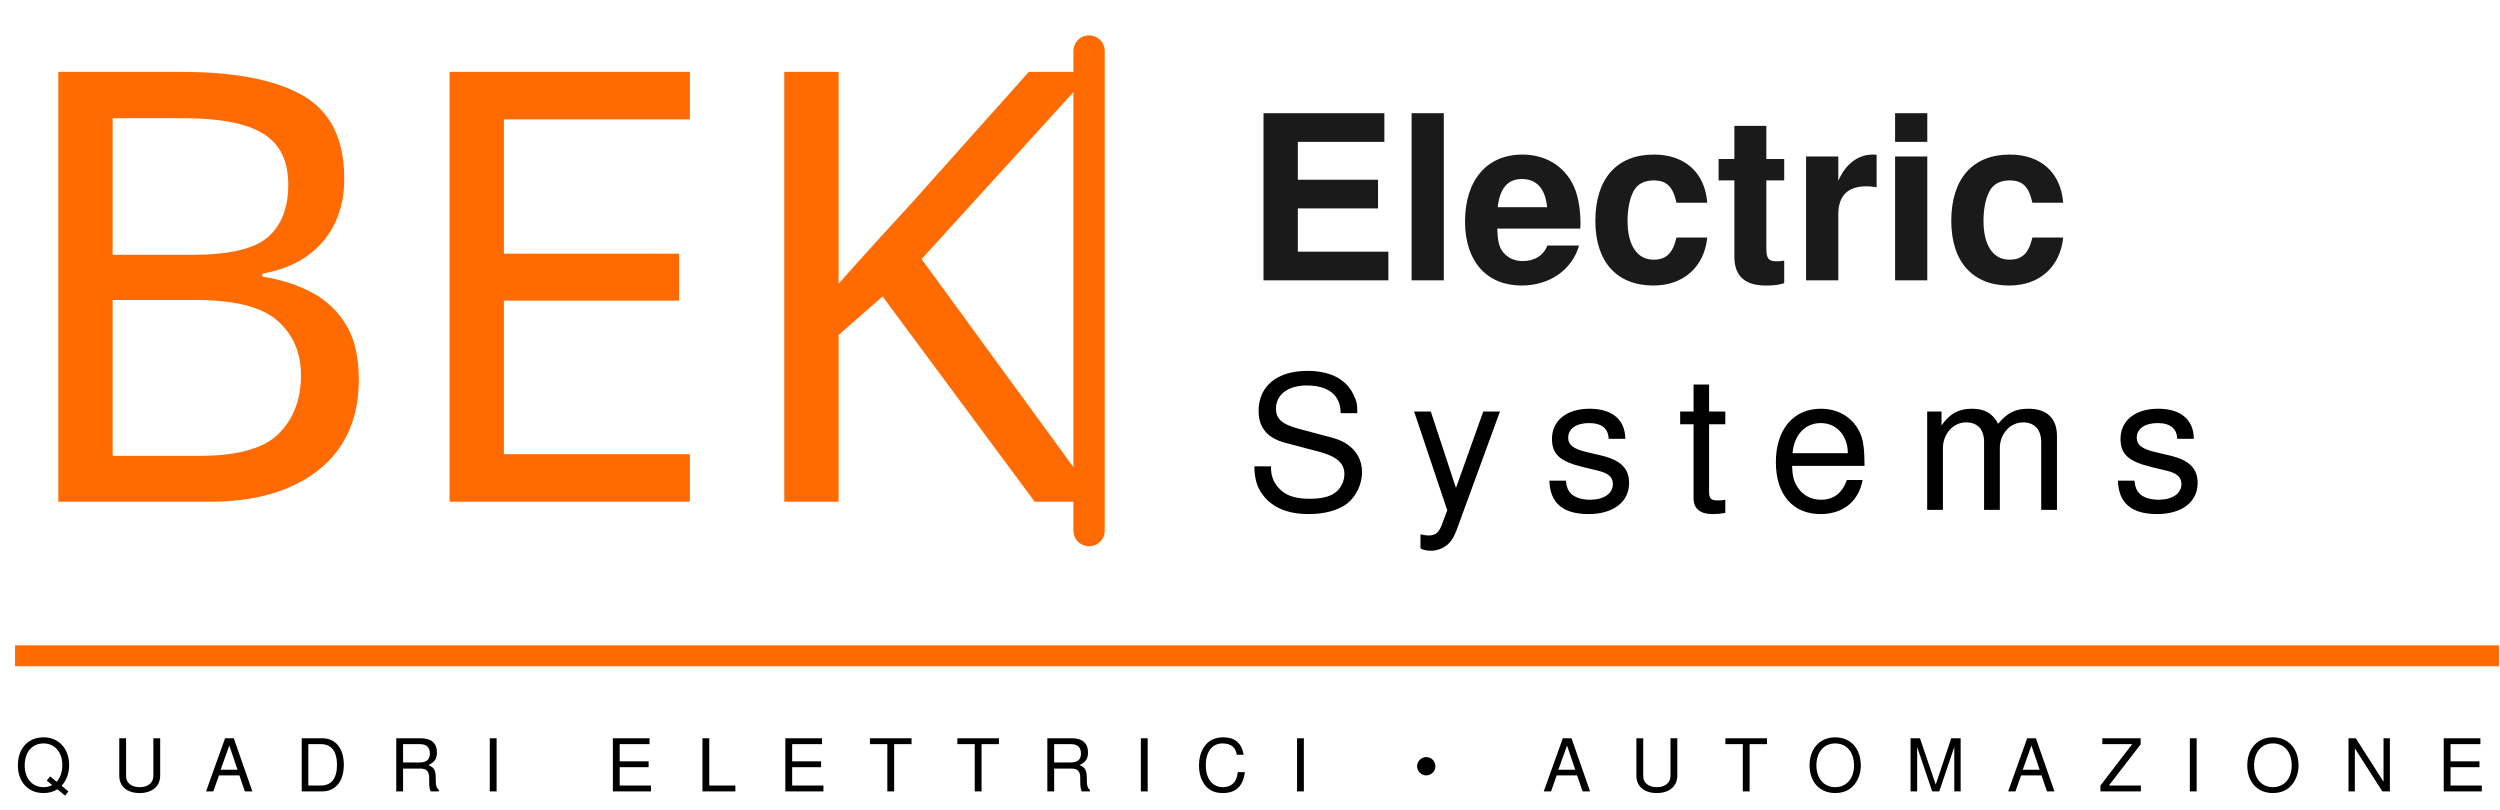
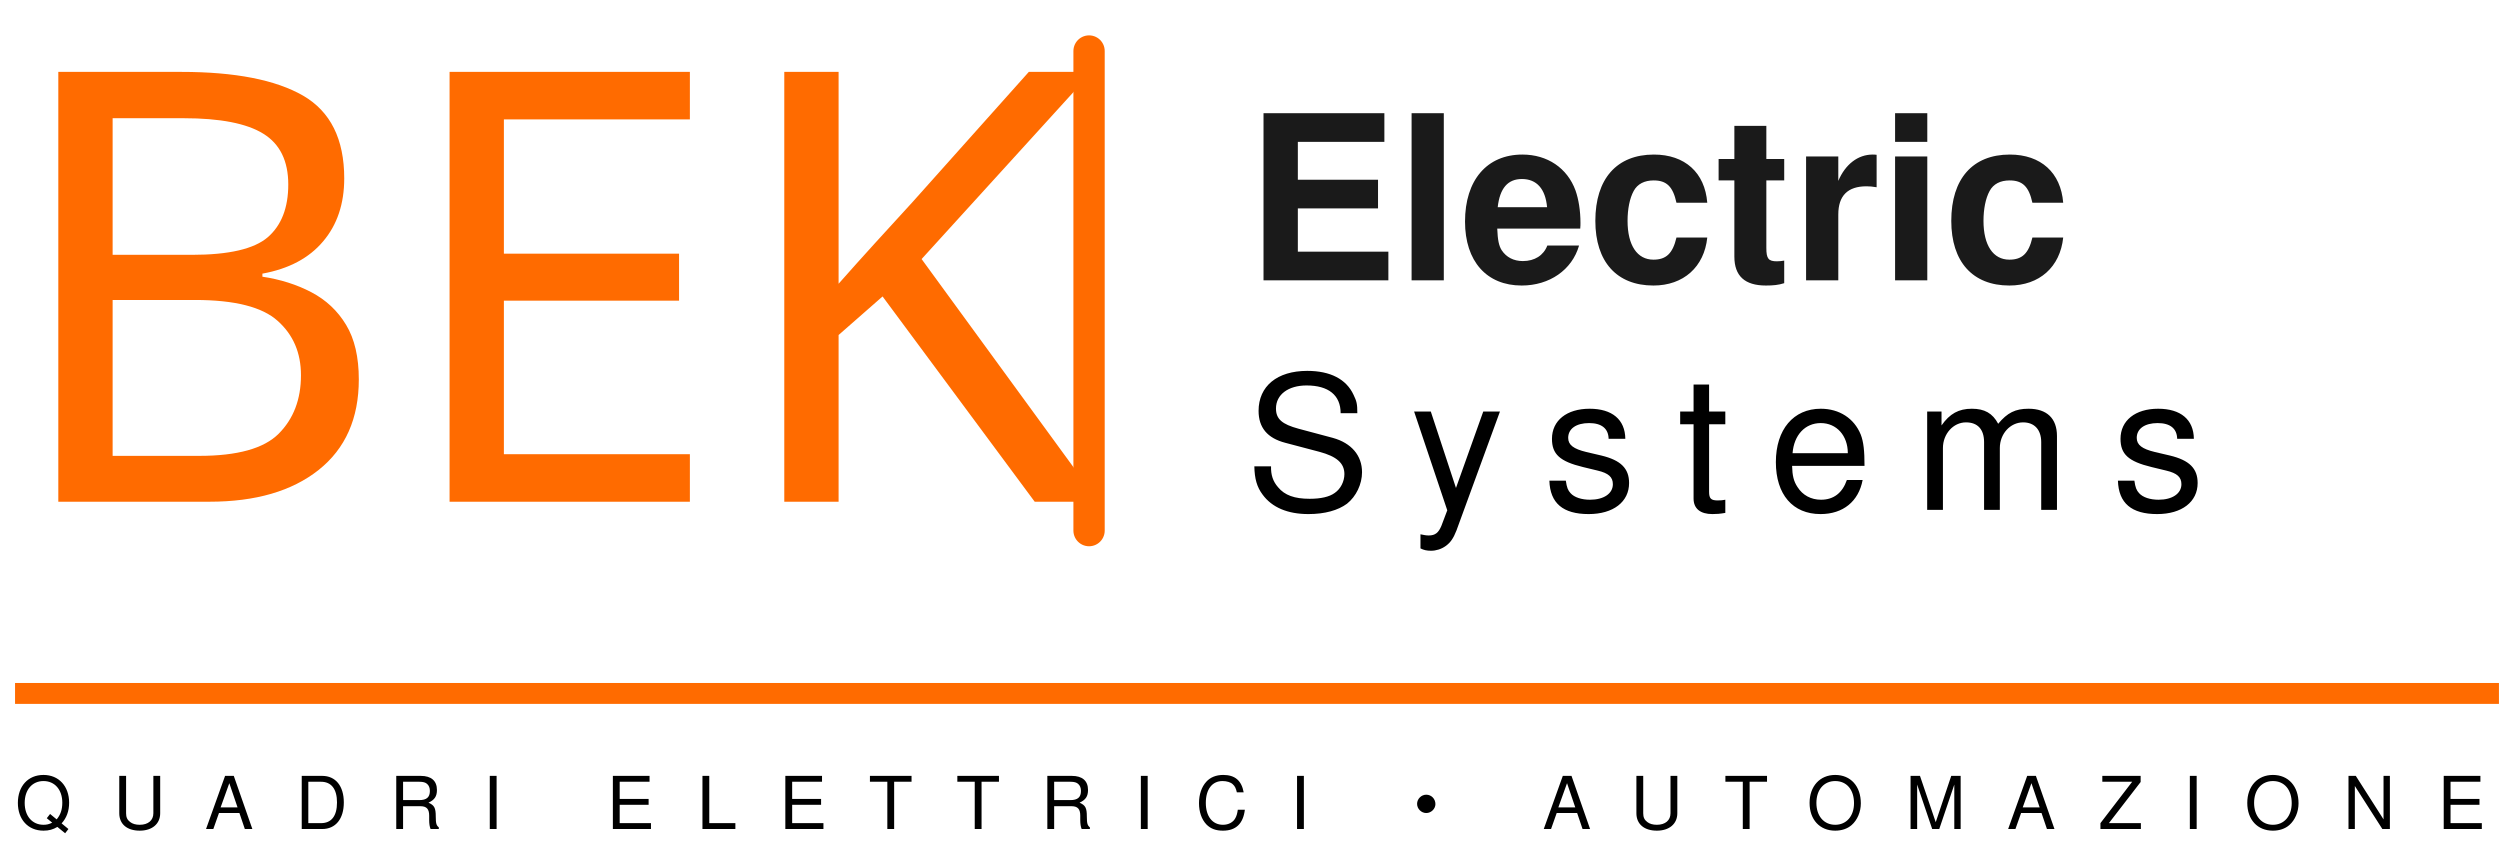
- <svg xmlns="http://www.w3.org/2000/svg" id="Livello_2" data-name="Livello 2" viewBox="0 0 166.13 53.79">
+ <svg xmlns="http://www.w3.org/2000/svg" id="Livello_2" data-name="Livello 2" viewBox="0 0 166.13 56.79">
  <defs>
    <style>
      .cls-1 {
        fill: #1a1a1a;
        font-family: Helvetica-Bold, Helvetica;
        font-size: 15.24px;
        font-weight: 700;
      }

      .cls-1, .cls-2, .cls-3, .cls-4, .cls-5 {
        isolation: isolate;
      }

      .cls-2 {
        fill: #ff6b00;
        font-family: Bauhaus93, 'Bauhaus 93';
        font-size: 40px;
      }

      .cls-6 {
        stroke-width: 1.39px;
      }

      .cls-6, .cls-7 {
        fill: none;
        stroke: #ff6b00;
        stroke-miterlimit: 2.77;
      }

      .cls-3 {
        font-size: 12.47px;
        letter-spacing: .22em;
      }

      .cls-3, .cls-5 {
        font-family: Helvetica, Helvetica;
      }

      .cls-5 {
        font-size: 4.85px;
        letter-spacing: .57em;
      }

      .cls-7 {
        stroke-linecap: round;
        stroke-width: 2.08px;
      }
    </style>
  </defs>
  <g id="Livello_1-2" data-name="Livello 1">
    <g>
      <g class="cls-4">
        <text class="cls-2" transform="translate(0 33.34)">
          <tspan x="0" y="0">BEK</tspan>
        </text>
      </g>
      <line class="cls-7" x1="72.37" y1="3.39" x2="72.37" y2="35.26" />
      <g class="cls-4">
        <text class="cls-1" transform="translate(82.76 18.63)">
          <tspan x="0" y="0">Electric</tspan>
        </text>
      </g>
      <g class="cls-4">
        <text class="cls-3" transform="translate(82.76 33.88)">
          <tspan x="0" y="0">Systems</tspan>
        </text>
      </g>
-       <line class="cls-6" x1="1" y1="43.58" x2="166.06" y2="43.58" />
+       <line class="cls-6" x1="1" y1="46.08" x2="166.06" y2="46.08" />
      <g class="cls-4">
-         <text class="cls-5" transform="translate(1 52.59)">
+         <text class="cls-5" transform="translate(1 55.09)">
          <tspan x="0" y="0">QUADRI ELETTRICI • AUTOMAZIONE</tspan>
        </text>
      </g>
    </g>
  </g>
</svg>
